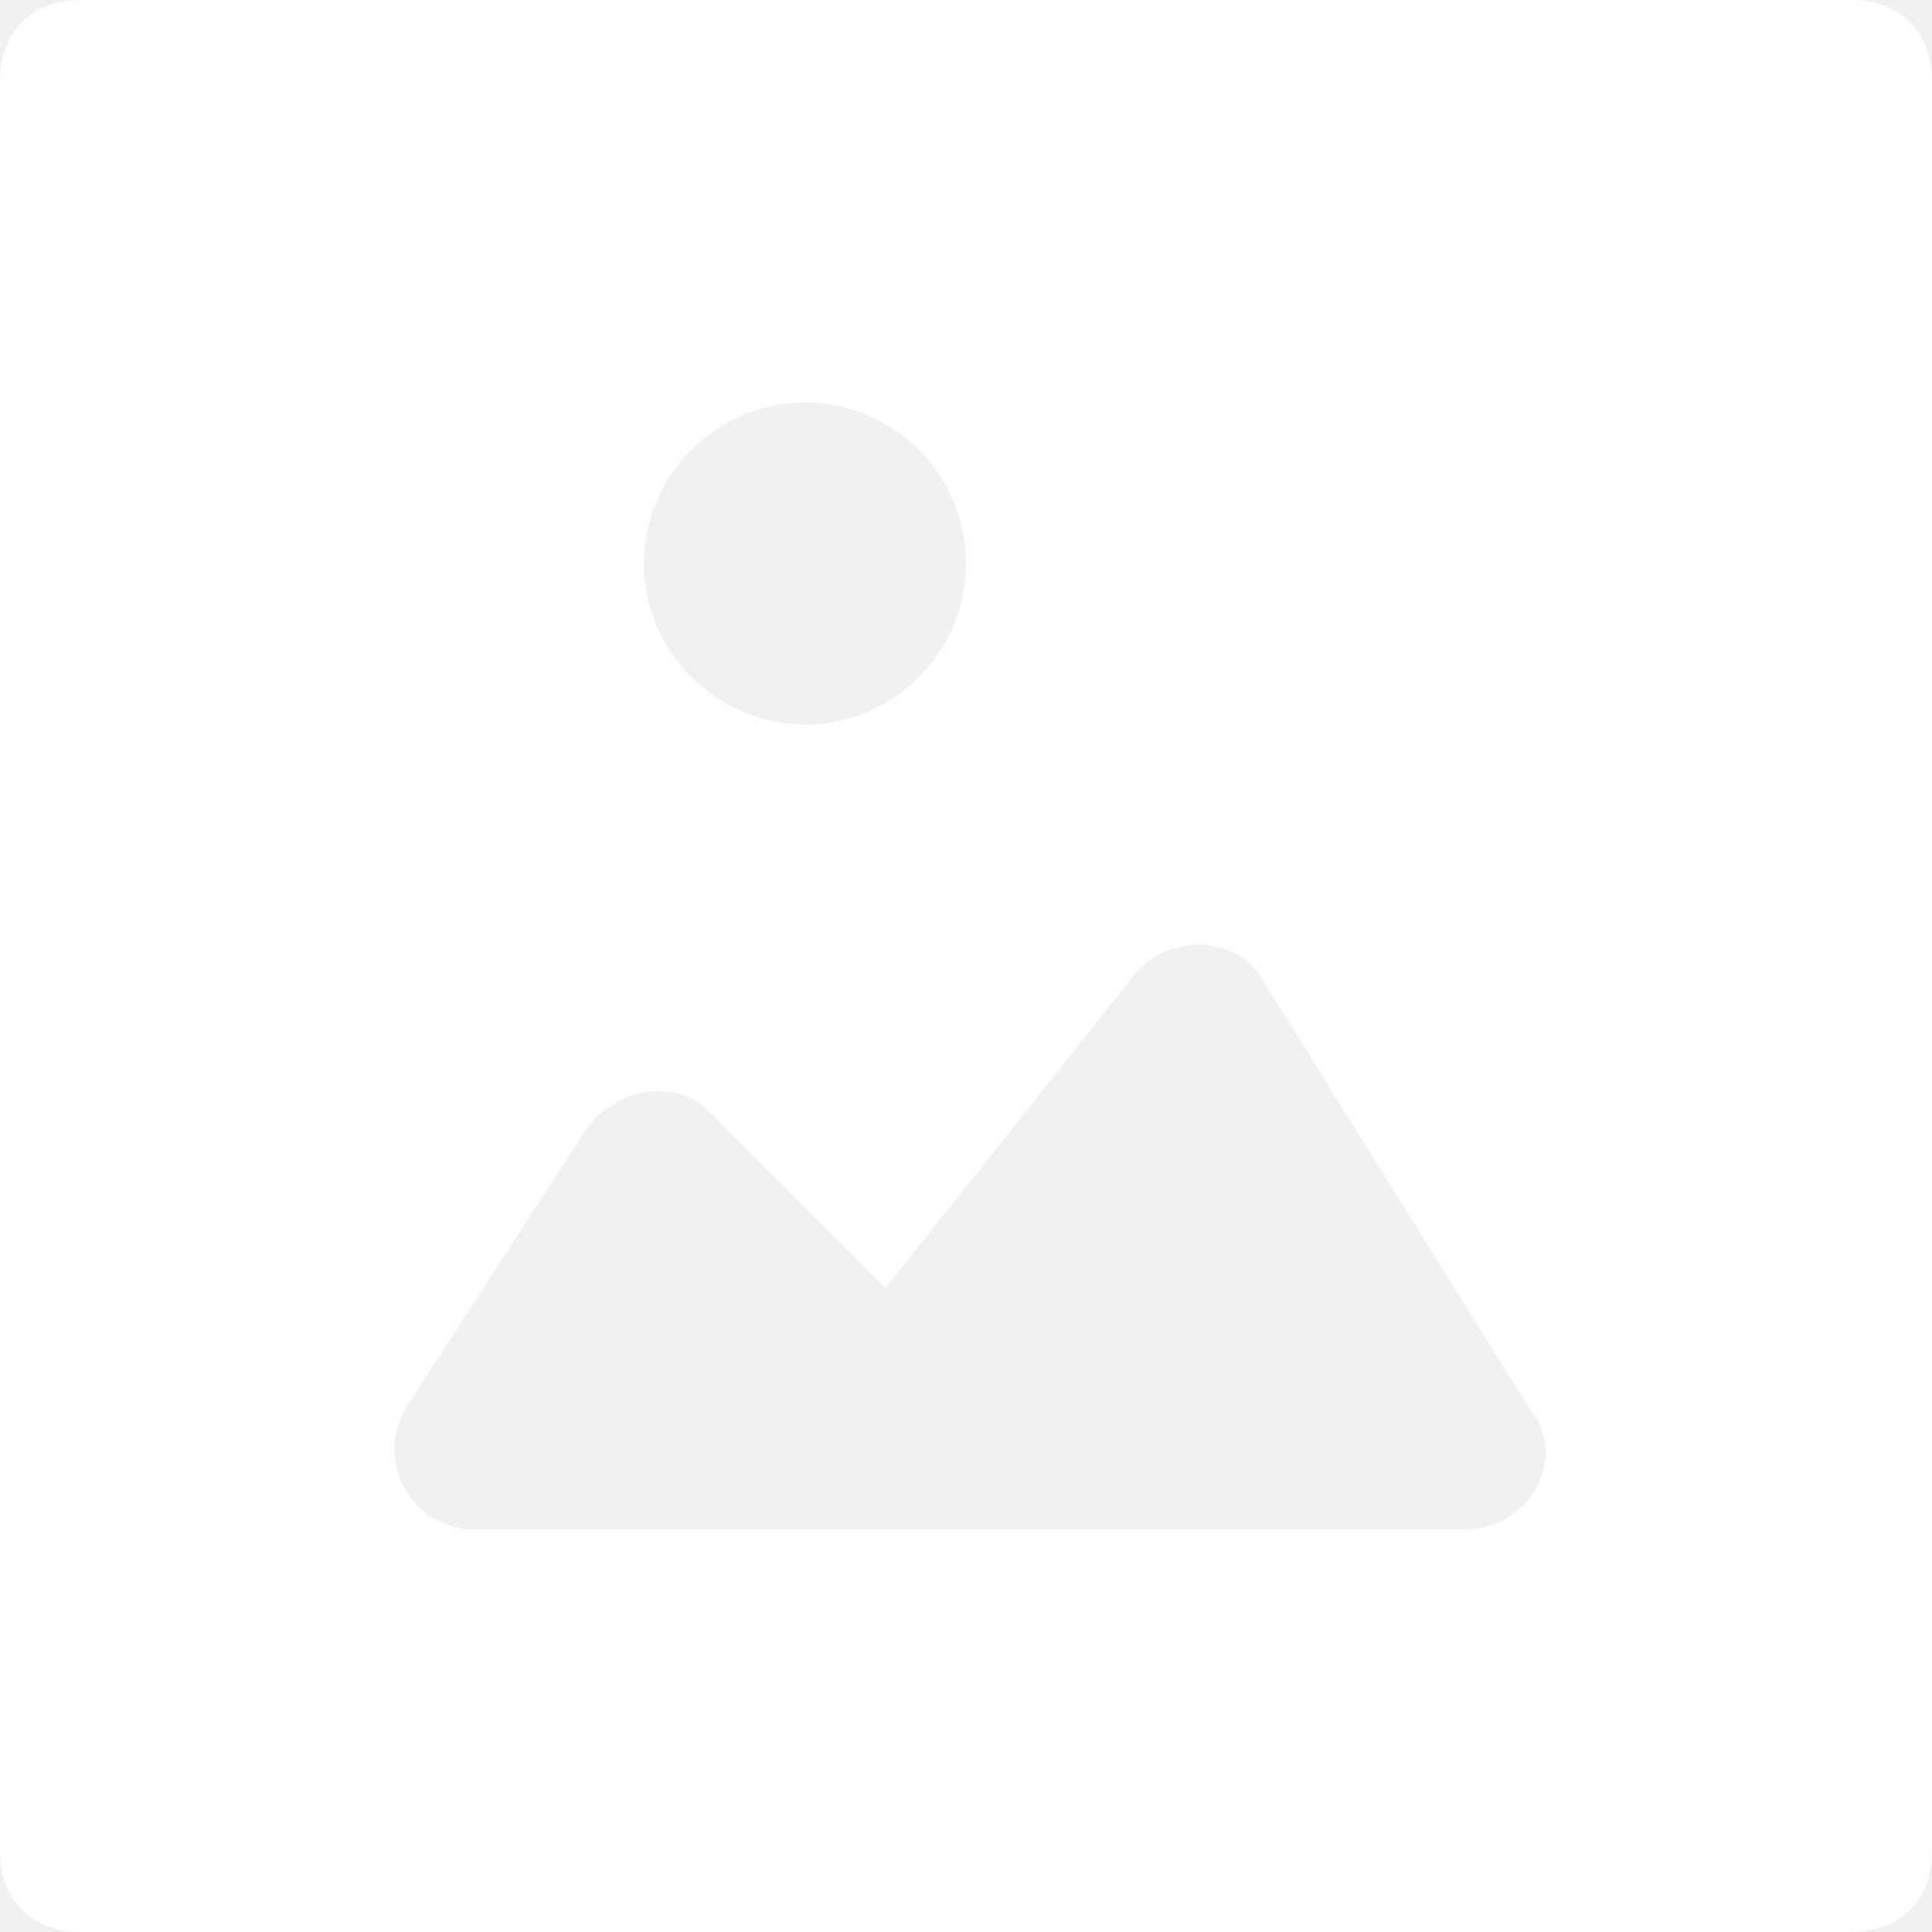
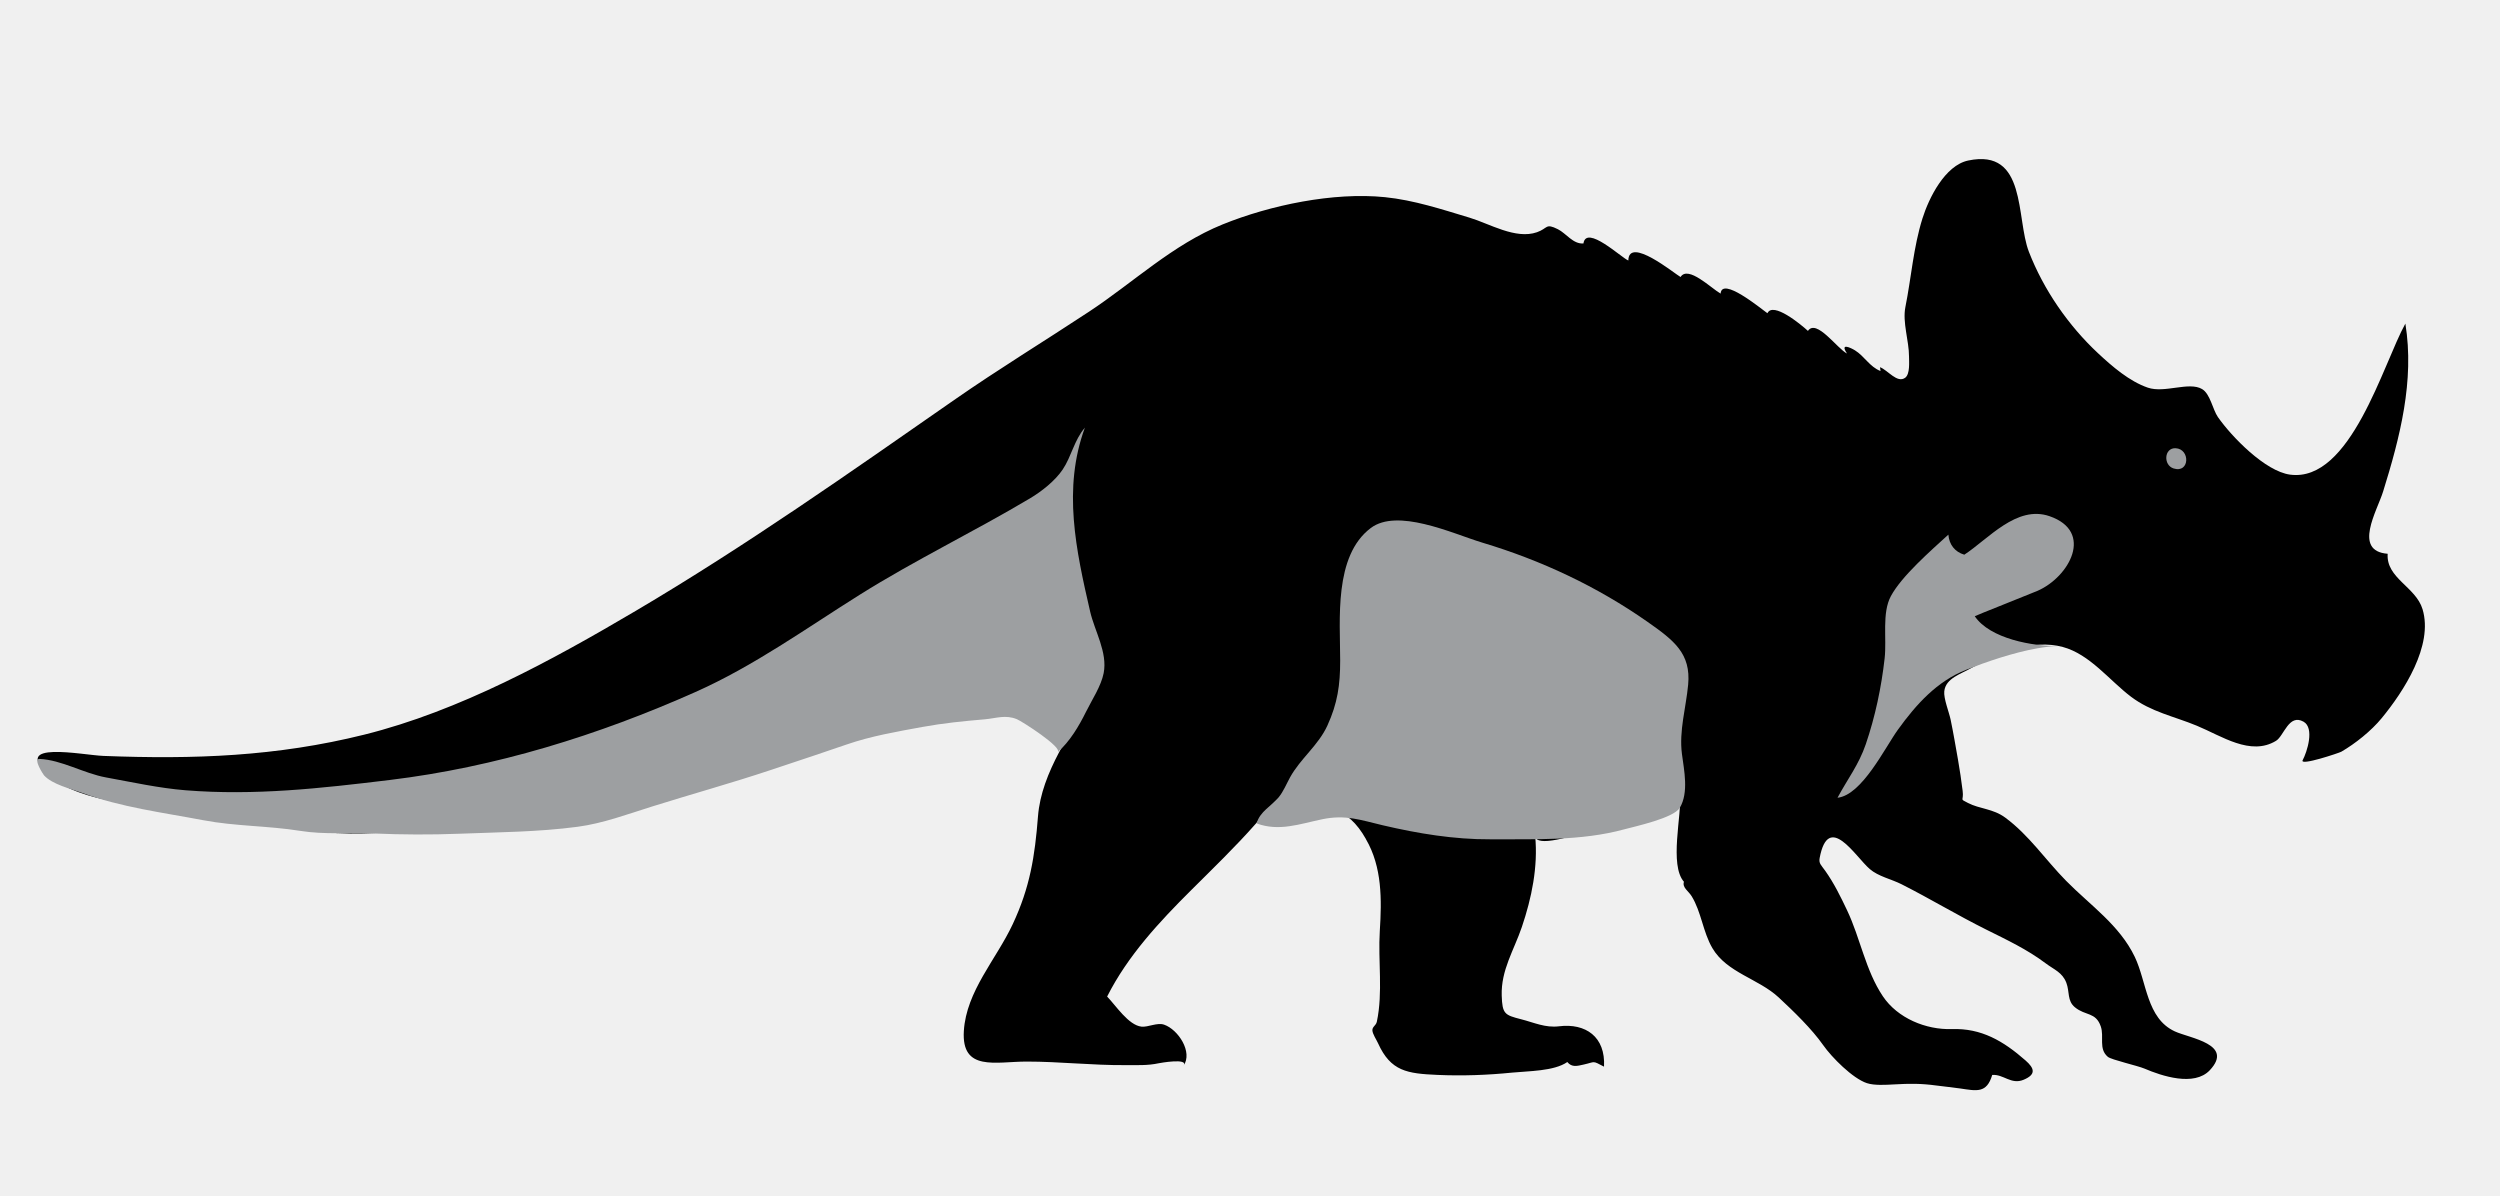
- <svg xmlns="http://www.w3.org/2000/svg" class="nc-icon glyph" x="0px" y="0px" width="24px" height="24px" viewBox="0 0 24 24">
-   <g>
-     <path fill="#ffffff" d="M23,0H1C0.4,0,0,0.4,0,1v22c0,0.6,0.4,1,1,1h22c0.6,0,1-0.4,1-1V1C24,0.4,23.6,0,23,0z M10,5  c1.1,0,2,0.9,2,2c0,1.1-0.9,2-2,2S8,8.1,8,7C8,5.9,8.9,5,10,5z M18.2,19H5.9c-0.8,0-1.3-0.9-0.8-1.6L7.3,14c0.4-0.5,1.1-0.6,1.5-0.2  L11,16l3.1-3.9c0.4-0.5,1.3-0.5,1.6,0.1l3.3,5.3C19.5,18.1,19,19,18.2,19z" />
-   </g>
+ <svg xmlns="http://www.w3.org/2000/svg" version="1.1" id="Layer_1" width="387" height="185" viewBox="0 0 387 185" overflow="visible" enable-background="new 0 0 387 185" xml:space="preserve">
+   <rect fill="none" width="387" height="185" />
+   <path d="M211.417,129.836c-1.393-2.457-2.895-3.798-5.289-4.833c-1.934-0.836-4.828-1.344-6.931-1.373  c-1.653-0.022-1.152-0.185-2.429,1.064c-0.867,0.848-1.585,1.92-2.39,2.833  c-3.132,3.555-6.678,6.978-9.952,10.236c-4.972,4.949-9.854,10.185-13.041,16.503  c1.351,1.396,3.309,4.439,5.315,4.658c1.018,0.111,2.435-0.676,3.507-0.304  c2.173,0.755,4.475,4.236,3.003,6.364c0.878-1.27-3.782-0.405-3.826-0.395  c-1.758,0.382-3.367,0.28-5.184,0.293c-5.099,0.037-10.178-0.551-15.277-0.551  c-4.792,0-10.111,1.592-9.72-4.737c0.381-6.166,5.002-11.061,7.56-16.516  c2.684-5.723,3.434-10.514,3.916-16.694c0.543-6.973,5.329-13.126,8.421-18.983  c-5.678,1.554-12.059,1.578-17.949,2.62c-6.18,1.094-12.317,2.419-18.418,3.884  c-5.461,1.312-10.771,3.523-16.068,5.353c-12.318,4.255-24.572,7.183-37.641,8.497  c-4.792,0.482-9.667,0.756-14.481,0.91c-5.803,0.186-10.869,0.798-16.544-0.15  c-6.184-1.033-12.418-1.776-18.603-2.851c-6.312-1.097-16.821-1.123-21.83-5.674  c-6.008-5.46,5.187-3.102,8.44-2.975c14.041,0.547,26.828,0.084,40.378-3.29  c14.73-3.667,29.069-11.514,42.047-19.175c16.977-10.021,33.105-21.381,49.274-32.634  c6.937-4.828,13.886-9.055,20.883-13.672c6.874-4.537,12.937-10.372,20.669-13.503  c7.371-2.985,17.168-5.033,25.146-4.218c4.489,0.459,8.782,1.881,13.082,3.172  c3.077,0.924,7.14,3.408,10.438,2.254c1.724-0.603,1.284-1.444,3.238-0.466  c1.288,0.644,2.344,2.328,3.955,2.205c0.433-2.962,5.877,2.206,6.949,2.64  c0.055-3.811,7.148,2.032,8.085,2.553c1.158-1.853,4.766,1.764,6.2,2.571  c0.188-2.68,6.159,2.262,7.246,3.035c0.859-1.832,5.171,1.721,6.274,2.738  c1.305-1.954,4.592,2.814,6.051,3.503c-1.171-1.741,0.605-0.88,1.233-0.492  c1.459,0.902,2.268,2.546,3.949,3.2c-0.032-0.198-0.058-0.396-0.074-0.596  c1.236,0.486,2.644,2.516,3.876,1.649c0.795-0.559,0.61-2.505,0.611-3.305  c0.002-2.425-1.038-5.278-0.561-7.66c0.911-4.539,1.238-9.246,2.643-13.715  c0.989-3.143,3.473-8.204,7.084-8.961c9.116-1.914,7.365,8.921,9.396,14.144  c2.283,5.874,6.101,11.4,10.703,15.695c2.172,2.027,4.842,4.339,7.703,5.322  c2.61,0.896,6.372-0.981,8.402,0.221c1.26,0.746,1.642,3.18,2.443,4.328  c2.145,3.072,7.327,8.395,11.165,8.914c9.39,1.27,14.429-17.208,17.857-23.377  c1.442,8.866-0.859,17.669-3.44,25.978c-0.939,3.023-4.719,9.228,0.7,9.651  c-0.261,3.778,4.35,5.11,5.398,8.577c1.701,5.62-2.908,12.724-6.336,16.885  c-1.611,1.956-4.062,3.921-6.247,5.184c-0.298,0.172-6.48,2.257-5.975,1.312  c0.684-1.277,1.874-4.992,0.134-5.966c-2.284-1.278-3.025,2.216-4.26,2.966  c-3.943,2.397-8.417-0.753-12.258-2.34c-3.544-1.465-7.05-2.12-10.184-4.486  c-3.337-2.52-6.371-6.577-10.566-7.705c-4.638-1.247-10.085,0.891-14.031,3.188  c-1.743,1.014-4.081,1.627-4.311,3.664c-0.124,1.108,0.742,3.252,0.979,4.383  c0.431,2.061,0.771,4.125,1.142,6.2c0.289,1.621,0.514,3.223,0.72,4.83  c0.212,1.648-0.572,1.159,0.822,1.88c1.843,0.952,3.873,0.869,5.777,2.273  c3.681,2.715,6.234,6.548,9.409,9.773c3.722,3.781,8.288,6.865,10.638,11.778  c1.876,3.92,1.81,9.511,6.198,11.538c2.328,1.075,9.219,1.969,5.413,6.017  c-2.415,2.568-7.463,0.878-10.089-0.249c-1.063-0.457-5.148-1.368-5.69-1.827  c-1.483-1.255-0.531-3.105-1.097-4.722c-0.781-2.236-2.36-1.599-4-2.951  c-1.222-1.007-0.795-2.371-1.323-3.778c-0.612-1.628-1.902-2.046-3.211-3.031  c-2.878-2.162-6.017-3.632-9.232-5.235c-4.427-2.207-8.655-4.765-13.063-6.995  c-1.602-0.811-3.593-1.204-4.936-2.366c-2.227-1.926-6.383-8.903-7.746-1.722  c-0.166,0.879,0.215,1.086,0.871,2.018c1.35,1.911,2.348,3.942,3.372,6.099  c2.052,4.32,2.847,9.292,5.535,13.302c2.287,3.411,6.684,5.216,10.697,5.083  c4.551-0.151,7.932,1.823,11.392,4.859c1.381,1.212,1.681,2.163-0.303,2.989  c-1.93,0.804-3.118-0.895-4.855-0.746c-0.851,2.875-2.401,2.469-4.947,2.094  c-1.367-0.201-2.287-0.269-3.697-0.459c-2.377-0.32-4.069-0.312-6.6-0.169  c-1.205,0.068-2.994,0.182-4.146-0.194c-2.214-0.725-5.459-4.008-6.777-5.889  c-1.762-2.513-4.572-5.229-6.874-7.371c-3.136-2.918-8.047-3.836-10.279-7.65  c-1.466-2.504-1.702-5.589-3.212-8.04c-0.493-0.801-1.476-1.328-1.192-2.226  c-2.285-2.614-0.344-10.222-0.561-13.8c-1.9,1.149-22.142,10.115-22.463,6.743  c0.451,4.739-0.546,9.578-2.062,14.05c-1.224,3.607-3.242,6.674-3.119,10.622  c0.09,2.856,0.455,3.014,3.015,3.669c1.984,0.507,3.738,1.351,5.85,1.088  c4.119-0.512,7.221,1.61,6.971,6.246c-1.878-0.983-1.28-0.74-3.141-0.326  c-1.009,0.225-1.836,0.476-2.542-0.39c-2.045,1.436-6.104,1.394-8.555,1.641  c-3.82,0.385-7.702,0.524-11.537,0.354c-4.666-0.208-7.244-0.54-9.209-4.909  c-0.229-0.51-0.854-1.438-0.873-1.989c-0.02-0.582,0.561-0.729,0.69-1.338  c0.968-4.558,0.166-9.419,0.459-14.063c0.306-4.812,0.369-9.88-2.144-14.188  C211.443,129.884,211.43,129.86,211.417,129.836z" />
+   <path fill="#9D9FA1" d="M121.186,118.572c-0.616,0.205-1.231,0.41-1.848,0.616  c-6.151,2.053-12.285,3.741-18.466,5.681c-3.749,1.177-7.557,2.599-11.453,3.116  c-6.091,0.809-12.249,0.84-18.379,1.079c-4.408,0.171-8.825,0.145-13.232-0.042  c-3.741-0.159-7.578,0.195-11.289-0.398c-5.102-0.815-10.048-0.701-15.098-1.662  c-6.271-1.193-12.675-1.989-18.695-4.212c-1.765-0.652-4.622-1.304-5.911-2.725  c-0.103-0.114-1.73-2.59-0.698-2.543c3.429,0.154,6.856,2.239,10.279,2.861  c4.063,0.738,8.22,1.663,12.339,1.992c10.705,0.854,20.904-0.298,31.59-1.592  c16.387-1.984,32.292-6.925,47.341-13.625c9.026-4.019,17.071-9.811,25.405-15.042  c8.568-5.379,17.699-9.763,26.398-14.945c1.78-1.061,3.871-2.71,5.039-4.455  c1.357-2.027,1.777-4.545,3.434-6.477c-3.475,9.451-1.376,18.971,0.809,28.457  c0.705,3.061,2.724,6.319,2.097,9.543c-0.388,1.996-1.827,4.155-2.736,5.994  c-1.097,2.219-2.507,4.598-4.385,6.249c0.818-0.719-5.532-4.792-6.311-5.11  c-1.791-0.73-3.17-0.138-5.005,0.021c-3.28,0.283-6.357,0.583-9.623,1.18  c-3.957,0.724-7.959,1.41-11.776,2.731C127.736,116.395,124.467,117.48,121.186,118.572z" />
+   <path fill="#9D9FA1" d="M220.497,81.127c-3.151-0.744-6.255-0.928-8.294,0.605  c-5.755,4.326-4.743,14.228-4.743,20.52c0,3.794-0.403,6.607-1.98,10.065  c-1.396,3.062-4.189,5.119-5.787,8.031c-0.563,1.027-1.021,2.173-1.75,3.066  c-1.136,1.392-2.892,2.165-3.424,4.052c3.483,1.29,6.675,0.079,10.161-0.645  c3.64-0.756,5.928,0.124,9.39,0.936c5.426,1.272,11.036,2.201,16.624,2.168  c6.892-0.041,14.021,0.287,20.737-1.542c1.699-0.463,7.65-1.741,8.601-3.333  c1.412-2.366,0.661-5.808,0.331-8.346c-0.465-3.57,0.63-7.149,0.963-10.713  c0.451-4.824-2.176-6.852-6.317-9.75c-7.808-5.462-16.431-9.507-25.549-12.242  C227.226,83.331,223.835,81.915,220.497,81.127z" />
+   <path fill="#9D9FA1" d="M315.357,100.365c-3.728,0.66-7.877,2.092-10.954,3.299  c-4.578,1.796-7.78,5.383-10.594,9.276c-2.012,2.782-5.576,10.147-9.362,10.551  c1.557-2.905,3.291-5.103,4.376-8.283c1.462-4.286,2.412-8.794,2.918-13.291  c0.344-3.052-0.448-7.019,0.97-9.642c1.691-3.131,6.156-7.005,8.897-9.515  c0.12,1.542,1.009,2.676,2.466,3.107c3.692-2.4,8.086-7.719,13.185-5.965  c6.934,2.386,3.084,9.402-1.843,11.556c-0.956,0.418-9.752,3.89-9.723,3.934  c2.34,3.471,8.992,4.694,13.046,4.61C317.687,100.023,316.544,100.155,315.357,100.365z" />
+   <path fill="#9D9FA1" d="M336.48,72.52c2.514,0.781,2.587-3.036,0.297-3.135  C335,69.307,334.84,72.01,336.48,72.52z" />
</svg>
